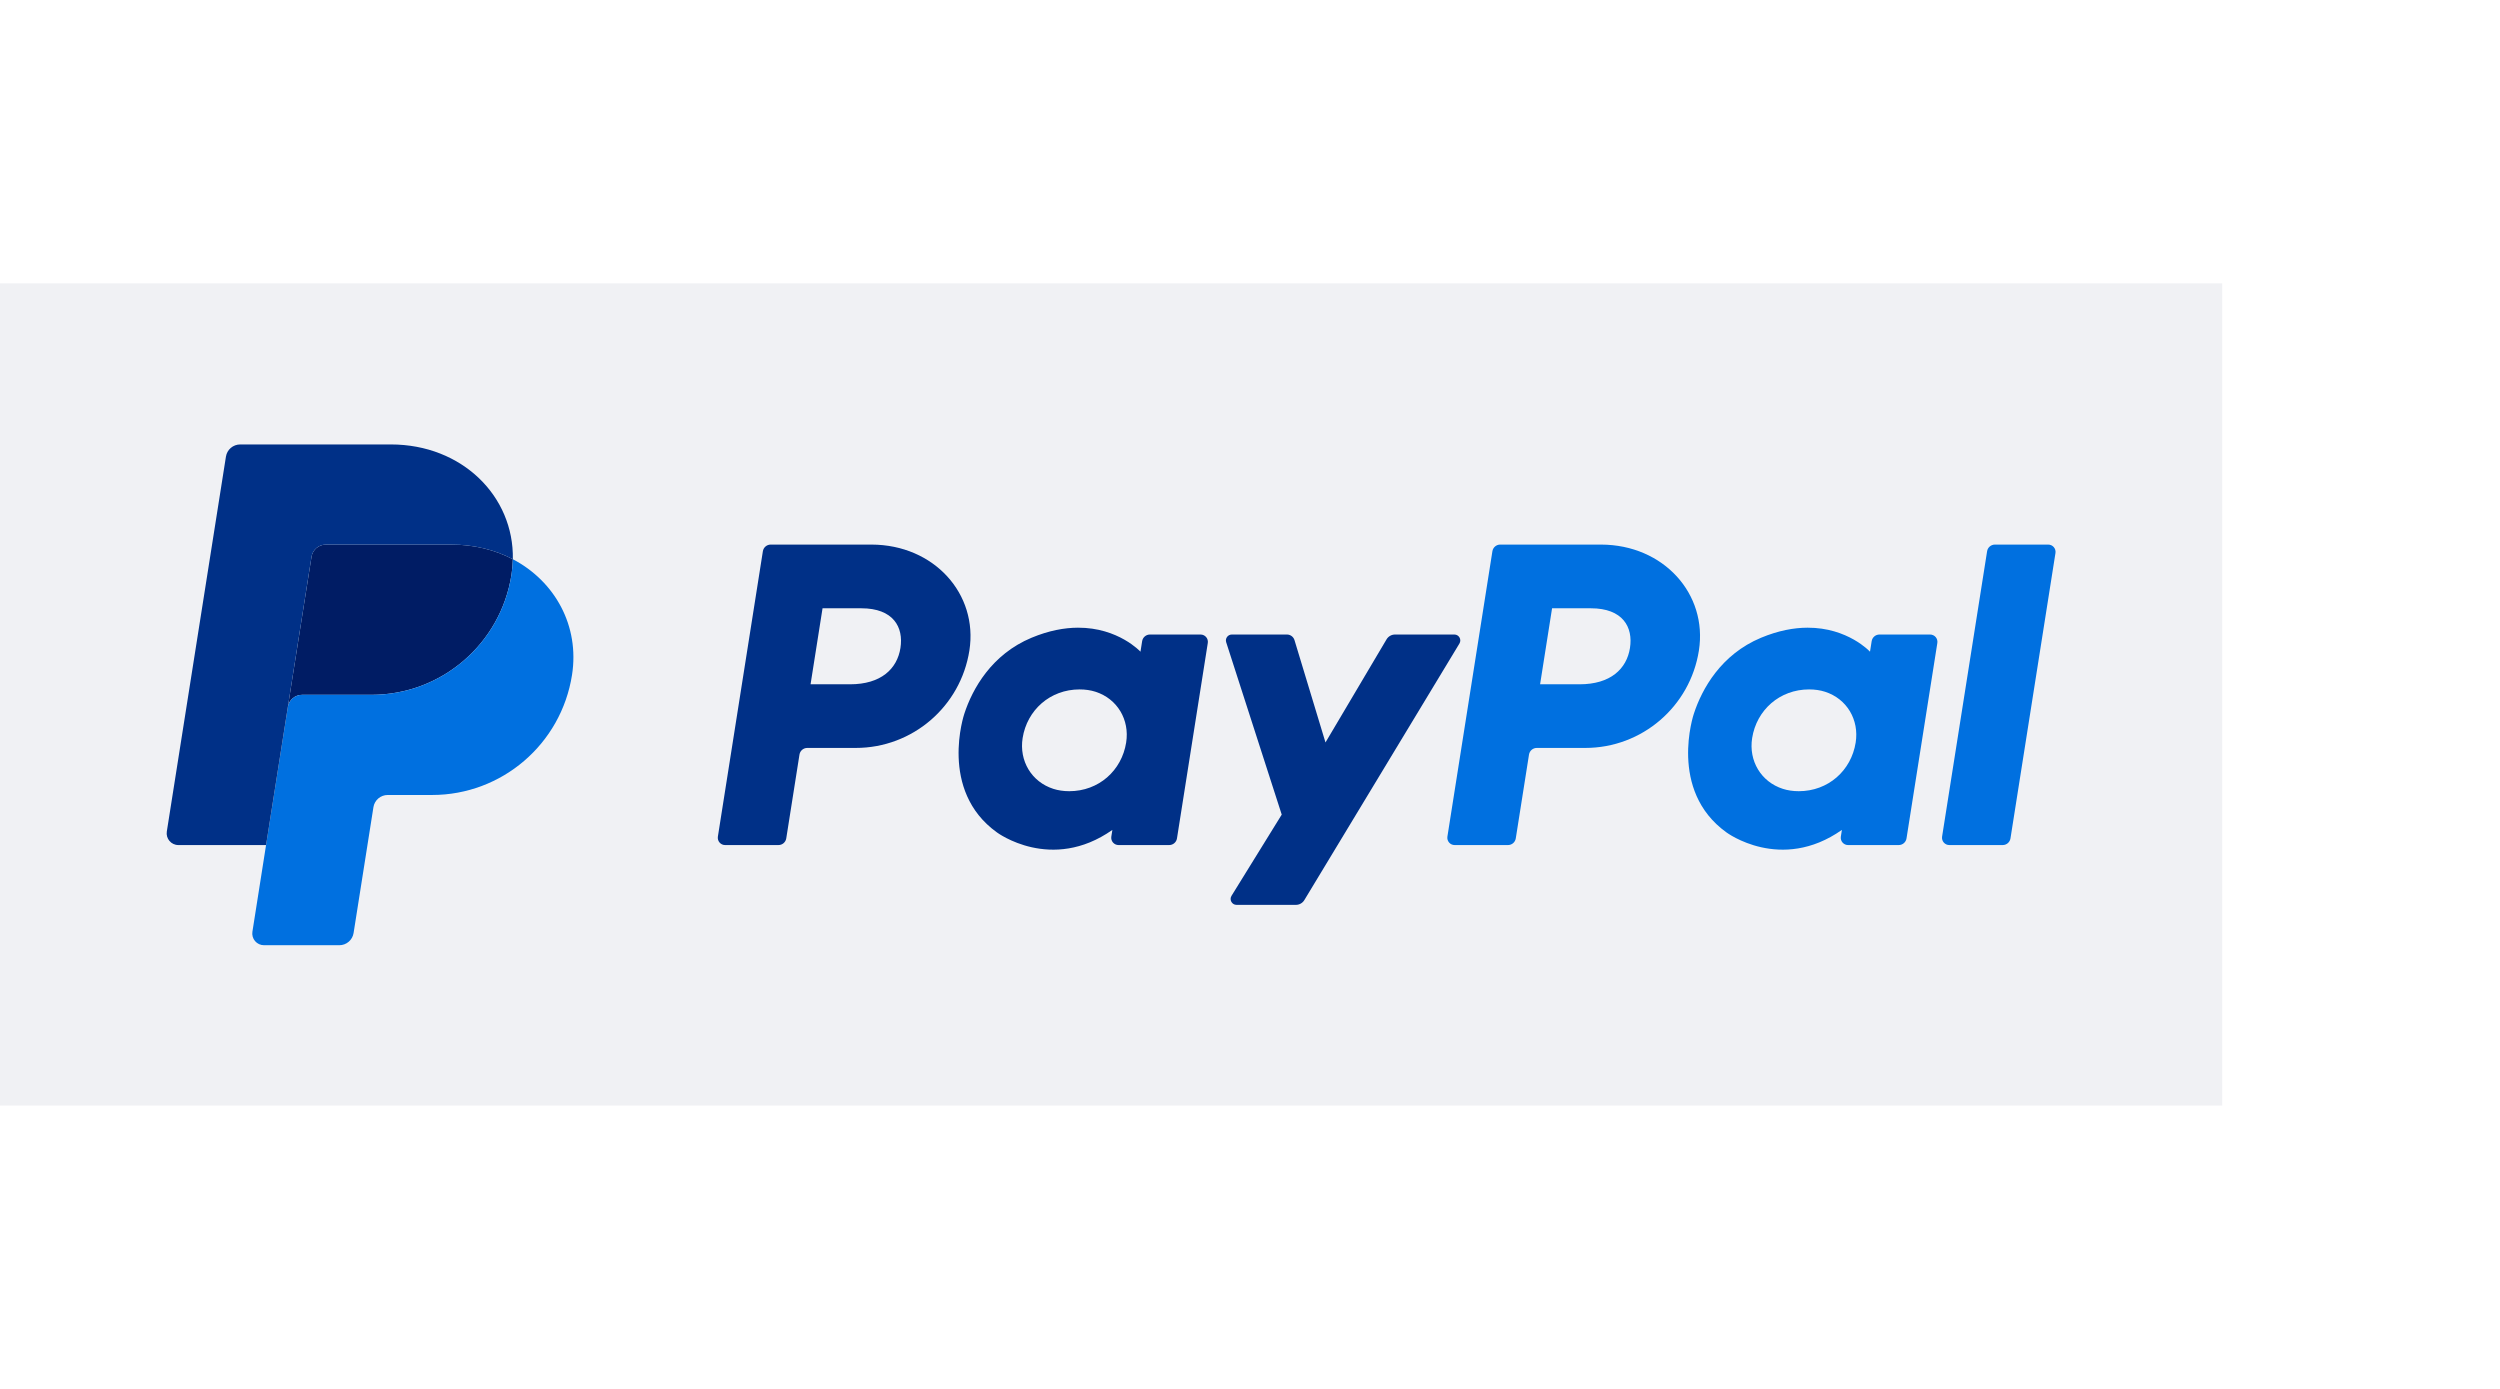
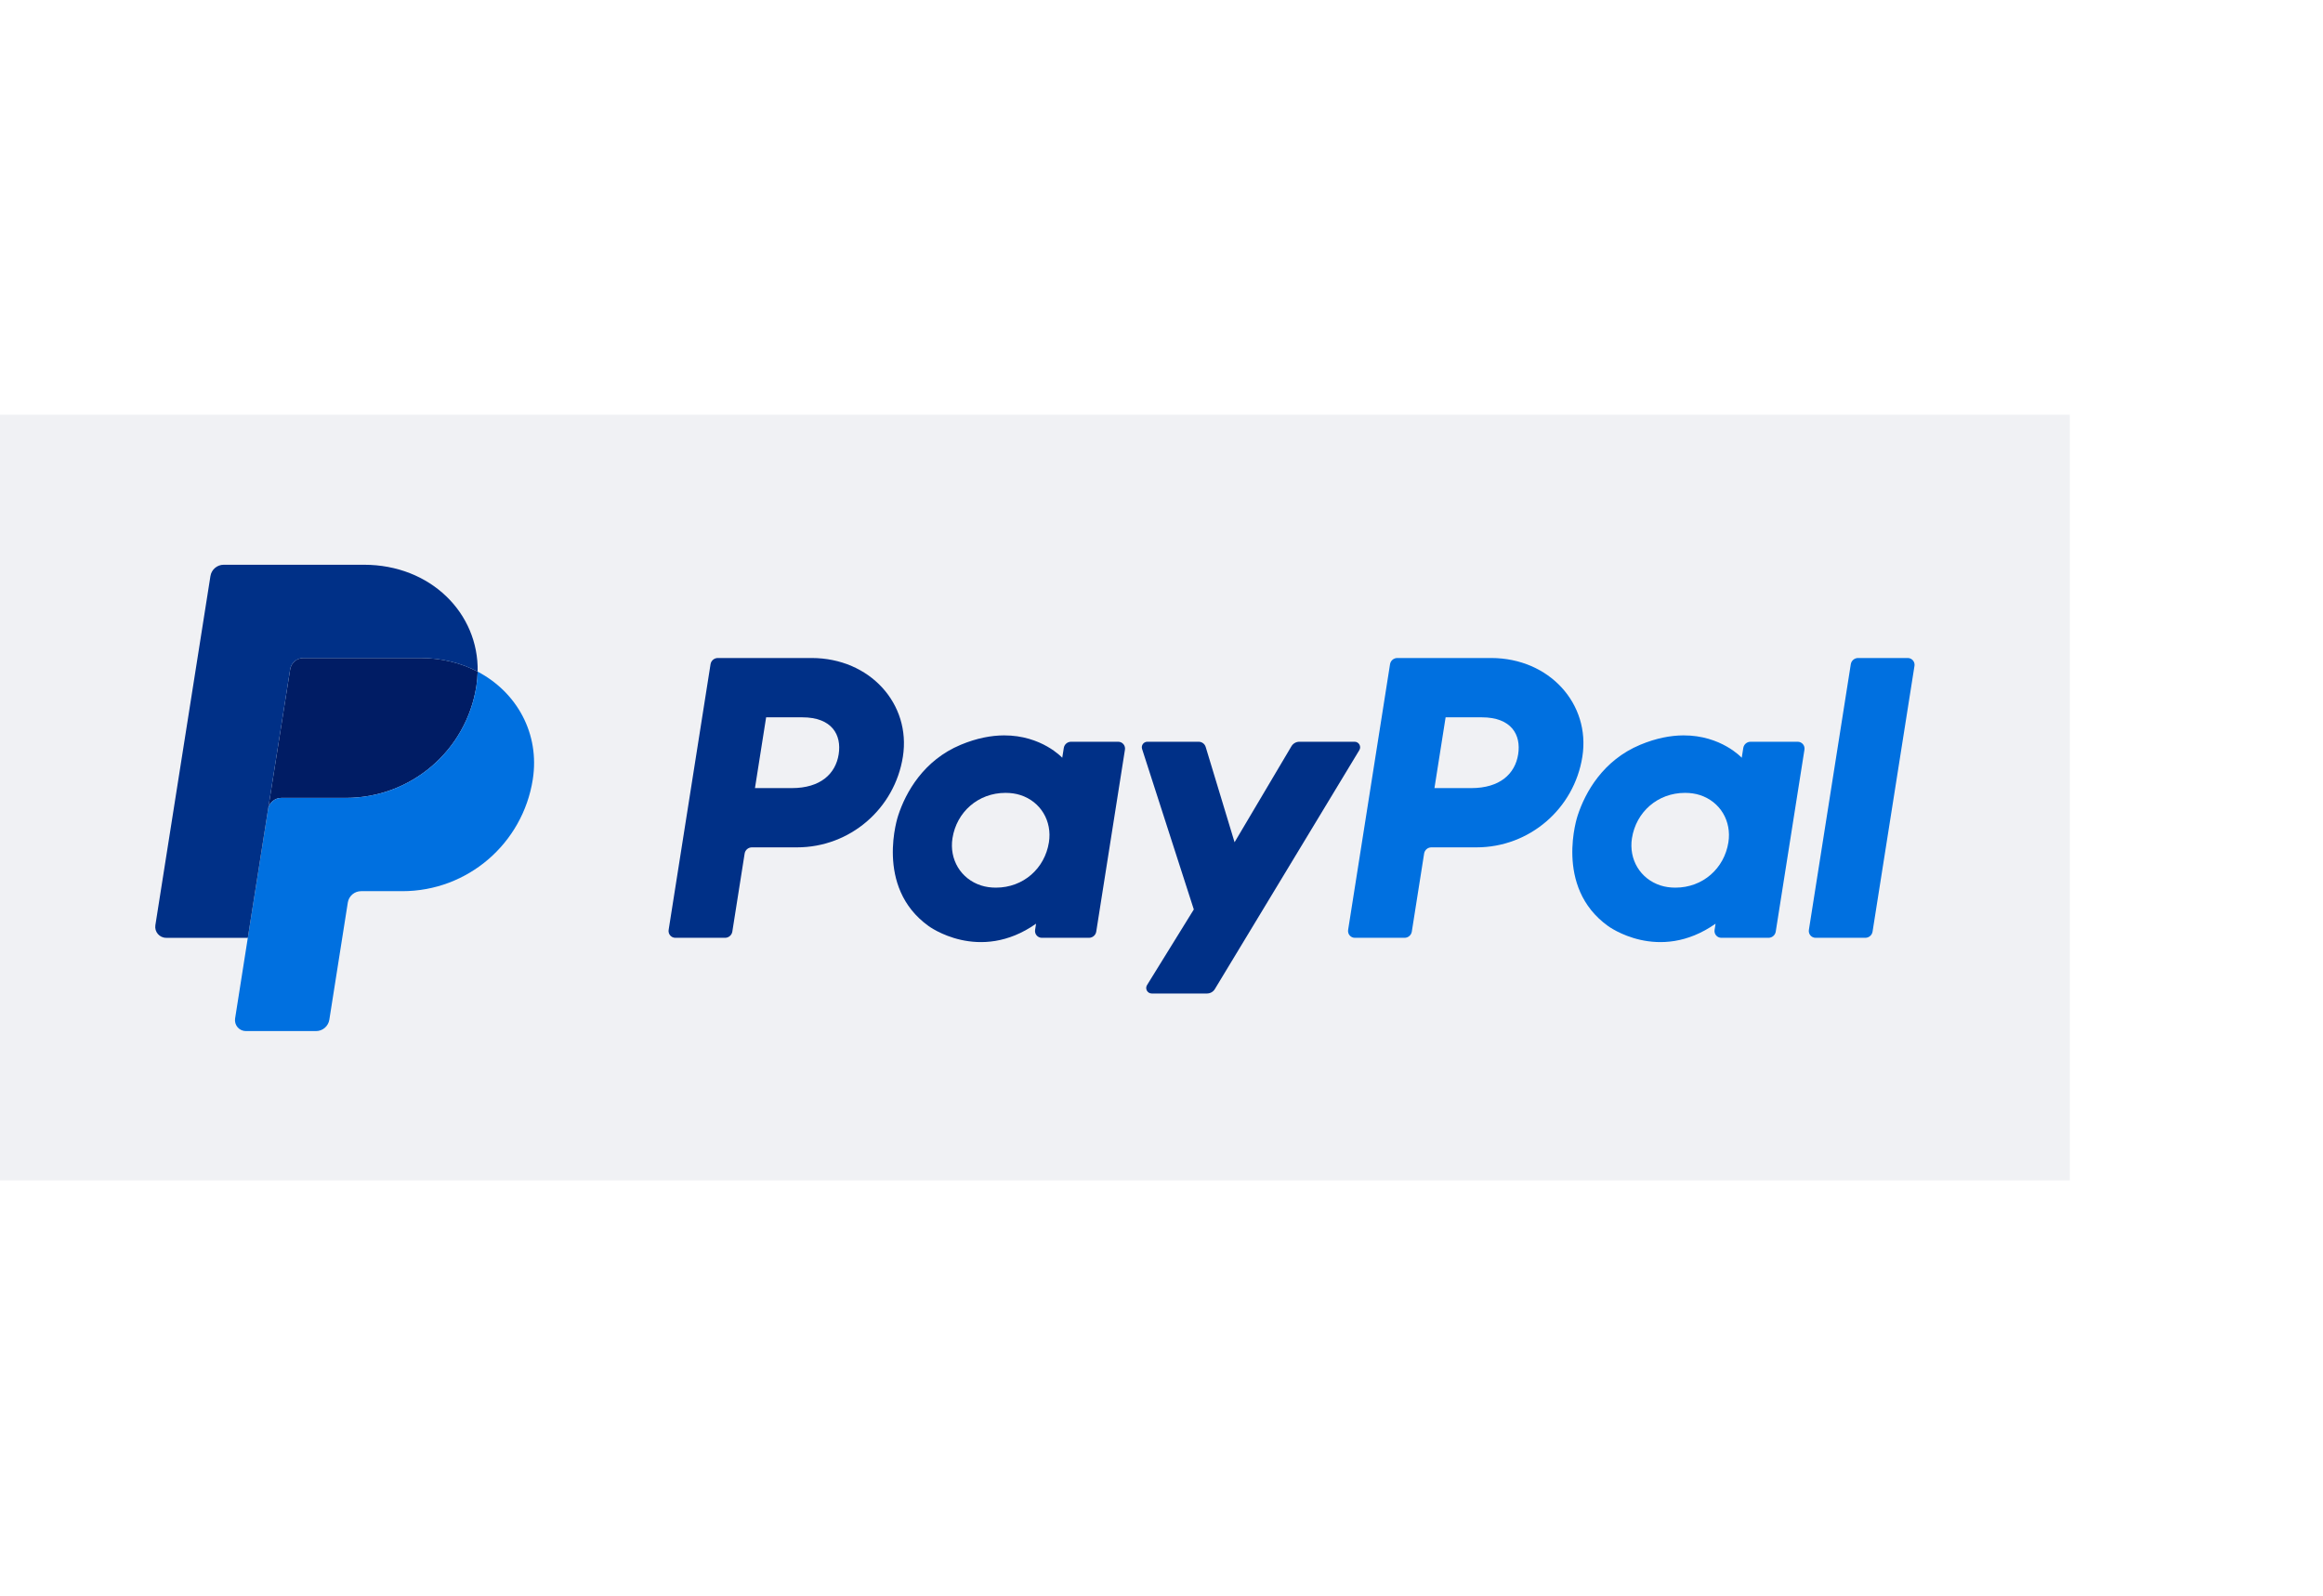
- <svg xmlns="http://www.w3.org/2000/svg" width="450" height="250" viewBox="0 0 450 250" fill="none">
-   <rect y="51" width="400" height="148" fill="#F0F1F4" />
-   <path d="M138.721 98.025C138.021 98.025 137.427 98.534 137.317 99.225L129.217 150.592C129.188 150.779 129.2 150.971 129.251 151.154C129.303 151.336 129.394 151.506 129.517 151.65C129.641 151.795 129.794 151.91 129.966 151.99C130.139 152.069 130.327 152.111 130.517 152.111H140.122C140.821 152.111 141.416 151.602 141.526 150.911L143.905 135.827C144.013 135.136 144.609 134.627 145.309 134.627H154.042C164.246 134.627 172.908 127.182 174.49 117.093C176.085 106.919 168.137 98.048 156.872 98.025H138.721ZM148.058 109.492H155.046C160.798 109.492 162.672 112.887 162.079 116.64C161.487 120.402 158.578 123.173 153.013 123.173H145.901L148.058 109.492ZM194.027 112.984C191.601 112.993 188.81 113.49 185.677 114.795C178.49 117.791 175.038 123.982 173.572 128.496C173.572 128.496 168.907 142.267 179.447 149.833C179.447 149.833 189.223 157.116 200.227 149.384L200.037 150.592C200.008 150.779 200.019 150.971 200.071 151.153C200.122 151.336 200.213 151.505 200.336 151.649C200.459 151.794 200.612 151.91 200.785 151.989C200.957 152.069 201.144 152.11 201.334 152.111H210.453C211.153 152.111 211.747 151.602 211.856 150.911L217.403 115.735C217.433 115.547 217.422 115.355 217.37 115.173C217.319 114.99 217.228 114.82 217.105 114.676C216.982 114.531 216.829 114.415 216.656 114.335C216.484 114.256 216.296 114.214 216.106 114.214H206.987C206.288 114.214 205.692 114.723 205.584 115.414L205.286 117.307C205.286 117.307 201.304 112.957 194.027 112.984ZM194.325 124.095C195.372 124.095 196.33 124.239 197.189 124.515C201.123 125.778 203.354 129.558 202.709 133.655C201.912 138.7 197.775 142.415 192.469 142.415C191.423 142.415 190.466 142.271 189.605 141.995C185.672 140.732 183.427 136.952 184.072 132.855C184.869 127.81 189.019 124.095 194.325 124.095Z" fill="#003087" />
-   <path d="M270.035 98.025C269.336 98.025 268.741 98.534 268.632 99.225L260.532 150.592C260.503 150.779 260.514 150.971 260.566 151.154C260.618 151.336 260.708 151.506 260.832 151.65C260.955 151.795 261.109 151.91 261.281 151.99C261.454 152.069 261.641 152.111 261.831 152.111H271.437C272.136 152.111 272.731 151.602 272.84 150.911L275.22 135.827C275.328 135.136 275.923 134.627 276.623 134.627H285.356C295.56 134.627 304.221 127.182 305.803 117.093C307.399 106.919 299.452 98.048 288.186 98.025H270.035ZM279.373 109.492H286.36C292.113 109.492 293.986 112.887 293.394 116.64C292.802 120.402 289.893 123.173 284.327 123.173H277.216L279.373 109.492ZM325.34 112.984C322.915 112.993 320.124 113.49 316.99 114.795C309.803 117.791 306.352 123.982 304.886 128.496C304.886 128.496 300.223 142.267 310.763 149.833C310.763 149.833 320.536 157.116 331.541 149.384L331.352 150.592C331.322 150.779 331.334 150.971 331.386 151.154C331.437 151.336 331.528 151.506 331.652 151.65C331.775 151.795 331.928 151.91 332.101 151.99C332.273 152.069 332.461 152.111 332.651 152.111H341.769C342.468 152.111 343.063 151.602 343.172 150.911L348.721 115.735C348.751 115.547 348.739 115.355 348.688 115.172C348.636 114.989 348.545 114.82 348.422 114.675C348.298 114.53 348.145 114.414 347.972 114.335C347.8 114.255 347.612 114.214 347.422 114.214H338.303C337.603 114.214 337.008 114.723 336.899 115.414L336.601 117.307C336.601 117.307 332.618 112.957 325.34 112.984ZM325.638 124.095C326.685 124.095 327.643 124.239 328.503 124.515C332.437 125.778 334.668 129.558 334.022 133.655C333.226 138.7 329.089 142.415 323.783 142.415C322.737 142.415 321.779 142.271 320.919 141.995C316.985 140.732 314.741 136.952 315.386 132.855C316.182 127.81 320.333 124.095 325.638 124.095Z" fill="#0070E0" />
-   <path d="M221.73 114.214C221.007 114.214 220.493 114.92 220.714 115.607L230.711 146.63L221.672 161.249C221.233 161.959 221.743 162.876 222.577 162.876H233.261C233.567 162.876 233.867 162.796 234.133 162.646C234.399 162.496 234.622 162.28 234.78 162.018L262.701 115.83C263.129 115.121 262.617 114.213 261.788 114.213H251.105C250.797 114.213 250.493 114.294 250.226 114.447C249.958 114.6 249.734 114.82 249.577 115.085L238.587 133.64L233.008 115.223C232.826 114.624 232.273 114.213 231.648 114.213L221.73 114.214Z" fill="#003087" />
-   <path d="M359.082 98.025C358.383 98.025 357.788 98.534 357.678 99.225L349.576 150.59C349.547 150.777 349.558 150.969 349.61 151.152C349.661 151.335 349.752 151.505 349.875 151.65C349.999 151.794 350.152 151.91 350.325 151.99C350.497 152.069 350.685 152.111 350.875 152.111H360.481C361.18 152.111 361.775 151.602 361.885 150.911L369.984 99.544C370.014 99.357 370.002 99.165 369.951 98.983C369.899 98.8 369.808 98.631 369.685 98.487C369.562 98.342 369.409 98.226 369.237 98.147C369.064 98.067 368.877 98.026 368.687 98.025H359.082Z" fill="#0070E0" />
-   <path d="M58.64 98.025C58.021 98.026 57.423 98.247 56.953 98.649C56.482 99.051 56.171 99.608 56.074 100.219L51.81 127.261C52.009 125.998 53.097 125.068 54.376 125.068H66.87C79.445 125.068 90.114 115.895 92.064 103.464C92.209 102.536 92.291 101.599 92.31 100.66C89.115 98.984 85.361 98.025 81.248 98.025H58.64Z" fill="#001C64" />
-   <path d="M92.31 100.661C92.292 101.6 92.21 102.537 92.064 103.465C90.115 115.896 79.444 125.069 66.871 125.069H54.377C53.099 125.069 52.009 125.998 51.811 127.262L47.89 152.112L45.435 167.701C45.387 168.002 45.405 168.31 45.487 168.603C45.57 168.897 45.715 169.169 45.913 169.401C46.111 169.633 46.358 169.819 46.635 169.947C46.911 170.074 47.213 170.14 47.518 170.14H61.079C61.698 170.14 62.296 169.919 62.766 169.516C63.237 169.114 63.548 168.558 63.645 167.947L67.217 145.291C67.314 144.679 67.626 144.122 68.096 143.72C68.567 143.318 69.166 143.097 69.785 143.097H77.769C90.344 143.097 101.014 133.924 102.963 121.494C104.348 112.671 99.904 104.642 92.31 100.661Z" fill="#0070E0" />
-   <path d="M43.234 80C41.956 80 40.867 80.93 40.668 82.192L30.026 149.672C29.824 150.953 30.814 152.112 32.111 152.112H47.892L51.811 127.262L56.074 100.22C56.171 99.609 56.483 99.052 56.953 98.65C57.423 98.248 58.022 98.027 58.64 98.027H81.248C85.362 98.027 89.115 98.986 92.311 100.661C92.529 89.344 83.191 80 70.351 80H43.234Z" fill="#003087" />
+ <svg xmlns="http://www.w3.org/2000/svg" width="364" height="250" viewBox="0 0 364 250" fill="none">
+   <path d="M324.324 65H0V185H324.324V65Z" fill="#F0F1F4" />
+   <path d="M112.476 103.129C111.909 103.129 111.427 103.541 111.338 104.102L104.771 145.75C104.747 145.902 104.757 146.058 104.798 146.206C104.84 146.354 104.914 146.491 105.014 146.608C105.114 146.726 105.238 146.819 105.378 146.884C105.518 146.948 105.671 146.982 105.825 146.982H113.612C114.179 146.982 114.662 146.569 114.751 146.009L116.68 133.779C116.767 133.218 117.251 132.806 117.818 132.806H124.899C133.172 132.806 140.196 126.769 141.478 118.589C142.772 110.34 136.327 103.147 127.194 103.129H112.476ZM120.047 112.426H125.713C130.377 112.426 131.896 115.179 131.415 118.222C130.935 121.272 128.577 123.519 124.065 123.519H118.298L120.047 112.426ZM157.319 115.257C155.352 115.265 153.089 115.668 150.549 116.726C144.722 119.155 141.923 124.175 140.734 127.835C140.734 127.835 136.952 139 145.498 145.135C145.498 145.135 153.424 151.04 162.346 144.771L162.192 145.75C162.169 145.902 162.178 146.058 162.22 146.205C162.261 146.354 162.335 146.491 162.435 146.607C162.534 146.725 162.658 146.819 162.799 146.883C162.938 146.948 163.09 146.981 163.244 146.982H170.638C171.205 146.982 171.687 146.569 171.775 146.009L176.273 117.488C176.297 117.335 176.288 117.18 176.246 117.032C176.205 116.884 176.131 116.746 176.031 116.629C175.931 116.512 175.807 116.418 175.667 116.353C175.528 116.289 175.375 116.255 175.221 116.255H167.827C167.261 116.255 166.777 116.667 166.69 117.228L166.448 118.762C166.448 118.762 163.219 115.235 157.319 115.257ZM157.561 124.266C158.41 124.266 159.186 124.383 159.883 124.607C163.073 125.631 164.882 128.696 164.359 132.018C163.712 136.108 160.358 139.12 156.056 139.12C155.208 139.12 154.432 139.004 153.734 138.78C150.545 137.756 148.725 134.691 149.248 131.369C149.894 127.278 153.259 124.266 157.561 124.266Z" fill="#003087" />
+   <path d="M218.947 103.129C218.381 103.129 217.898 103.541 217.81 104.102L211.242 145.75C211.219 145.902 211.228 146.058 211.27 146.206C211.312 146.354 211.385 146.491 211.485 146.608C211.585 146.726 211.71 146.819 211.849 146.884C211.99 146.948 212.141 146.982 212.295 146.982H220.084C220.651 146.982 221.133 146.569 221.222 146.009L223.151 133.779C223.239 133.218 223.721 132.806 224.289 132.806H231.37C239.643 132.806 246.666 126.769 247.948 118.589C249.242 110.34 242.799 103.147 233.664 103.129H218.947ZM226.519 112.426H232.184C236.848 112.426 238.367 115.179 237.887 118.222C237.407 121.272 235.048 123.519 230.535 123.519H224.77L226.519 112.426ZM263.789 115.257C261.823 115.265 259.56 115.668 257.019 116.726C251.192 119.155 248.393 124.175 247.205 127.835C247.205 127.835 243.424 139 251.97 145.135C251.97 145.135 259.894 151.04 268.817 144.771L268.664 145.75C268.639 145.902 268.649 146.058 268.691 146.206C268.733 146.354 268.806 146.491 268.907 146.608C269.007 146.726 269.131 146.819 269.271 146.884C269.411 146.948 269.563 146.982 269.717 146.982H277.11C277.677 146.982 278.159 146.569 278.248 146.009L282.747 117.488C282.771 117.335 282.761 117.18 282.72 117.031C282.678 116.883 282.604 116.746 282.504 116.628C282.404 116.511 282.28 116.417 282.139 116.353C282 116.288 281.848 116.255 281.694 116.255H274.3C273.732 116.255 273.25 116.667 273.161 117.228L272.92 118.762C272.92 118.762 269.69 115.235 263.789 115.257ZM264.031 124.266C264.88 124.266 265.656 124.383 266.354 124.607C269.543 125.631 271.352 128.696 270.829 132.018C270.183 136.108 266.829 139.12 262.527 139.12C261.679 139.12 260.902 139.004 260.205 138.78C257.015 137.756 255.195 134.691 255.718 131.369C256.364 127.278 259.729 124.266 264.031 124.266Z" fill="#0070E0" />
+   <path d="M179.781 116.255C179.195 116.255 178.778 116.827 178.957 117.384L187.063 142.538L179.734 154.391C179.378 154.967 179.792 155.71 180.468 155.71H189.131C189.379 155.71 189.622 155.645 189.838 155.524C190.053 155.402 190.234 155.227 190.362 155.015L213.001 117.565C213.348 116.99 212.933 116.254 212.261 116.254H203.599C203.349 116.254 203.102 116.319 202.886 116.444C202.669 116.568 202.487 116.746 202.36 116.961L193.449 132.005L188.925 117.073C188.778 116.587 188.329 116.254 187.823 116.254L179.781 116.255Z" fill="#003087" />
+   <path d="M291.148 103.129C290.581 103.129 290.098 103.541 290.009 104.102L283.44 145.749C283.416 145.9 283.425 146.056 283.468 146.204C283.509 146.353 283.583 146.491 283.682 146.608C283.783 146.725 283.907 146.819 284.047 146.884C284.187 146.948 284.339 146.982 284.493 146.982H292.282C292.849 146.982 293.331 146.569 293.42 146.009L299.987 104.36C300.011 104.208 300.002 104.053 299.96 103.905C299.918 103.757 299.844 103.62 299.745 103.503C299.645 103.386 299.521 103.292 299.381 103.227C299.241 103.163 299.089 103.129 298.935 103.129H291.148Z" fill="#0070E0" />
+   <path d="M47.546 103.129C47.044 103.129 46.559 103.309 46.178 103.635C45.797 103.961 45.544 104.412 45.465 104.907L42.008 126.833C42.169 125.809 43.052 125.055 44.089 125.055H54.219C64.415 125.055 73.066 117.618 74.647 107.538C74.764 106.786 74.831 106.026 74.846 105.265C72.255 103.906 69.212 103.129 65.876 103.129H47.546Z" fill="#001C64" />
+   <path d="M74.846 105.266C74.831 106.027 74.764 106.787 74.647 107.539C73.066 117.618 64.414 125.056 54.219 125.056H44.089C43.053 125.056 42.17 125.809 42.009 126.834L38.83 146.983L36.839 159.622C36.8 159.866 36.815 160.116 36.882 160.354C36.949 160.592 37.066 160.813 37.227 161.001C37.388 161.189 37.587 161.34 37.812 161.444C38.036 161.546 38.281 161.6 38.528 161.6H49.523C50.025 161.6 50.51 161.421 50.892 161.094C51.273 160.768 51.526 160.317 51.604 159.822L54.5 141.452C54.579 140.956 54.832 140.504 55.213 140.178C55.595 139.852 56.081 139.673 56.583 139.673H63.056C73.252 139.673 81.903 132.236 83.484 122.157C84.606 115.004 81.003 108.494 74.846 105.266Z" fill="#0070E0" />
+   <path d="M35.055 88.513C34.018 88.513 33.135 89.267 32.974 90.29L24.346 145.004C24.182 146.043 24.985 146.983 26.036 146.983H38.832L42.009 126.834L45.466 104.908C45.544 104.413 45.797 103.961 46.178 103.635C46.559 103.31 47.044 103.13 47.546 103.13H65.877C69.213 103.13 72.255 103.908 74.846 105.266C75.024 96.089 67.452 88.513 57.042 88.513H35.055Z" fill="#003087" />
</svg>
